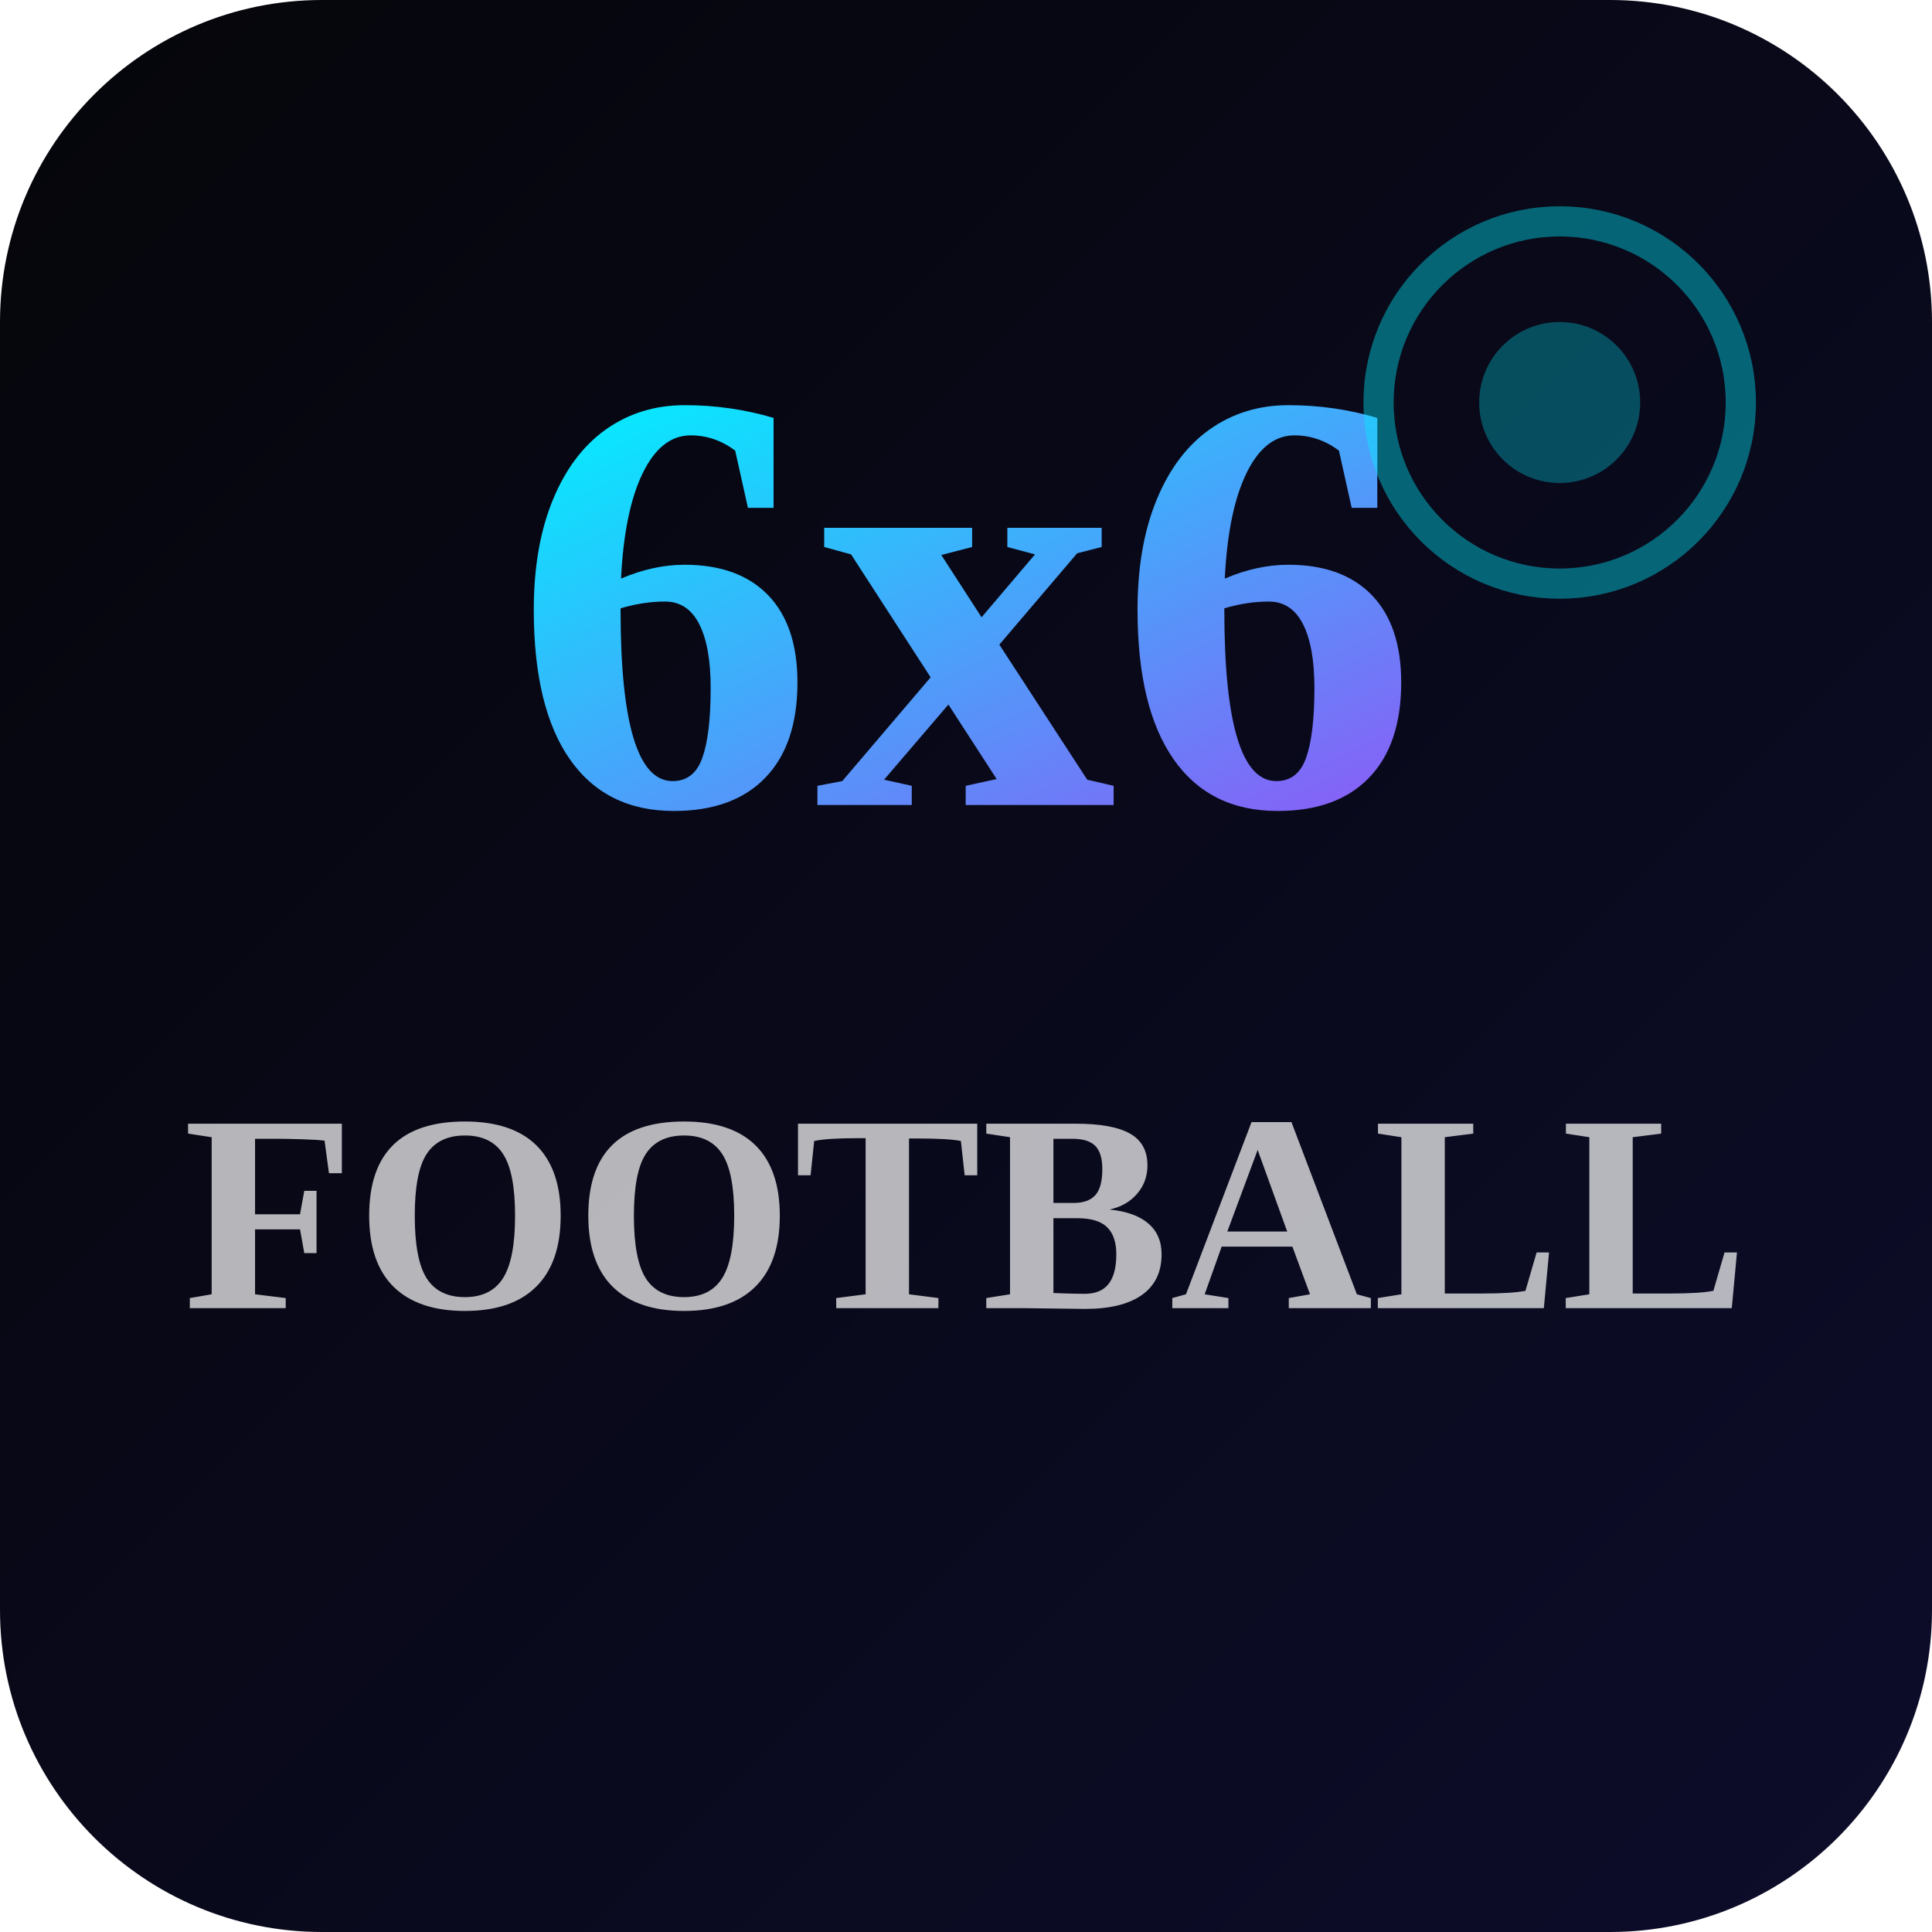
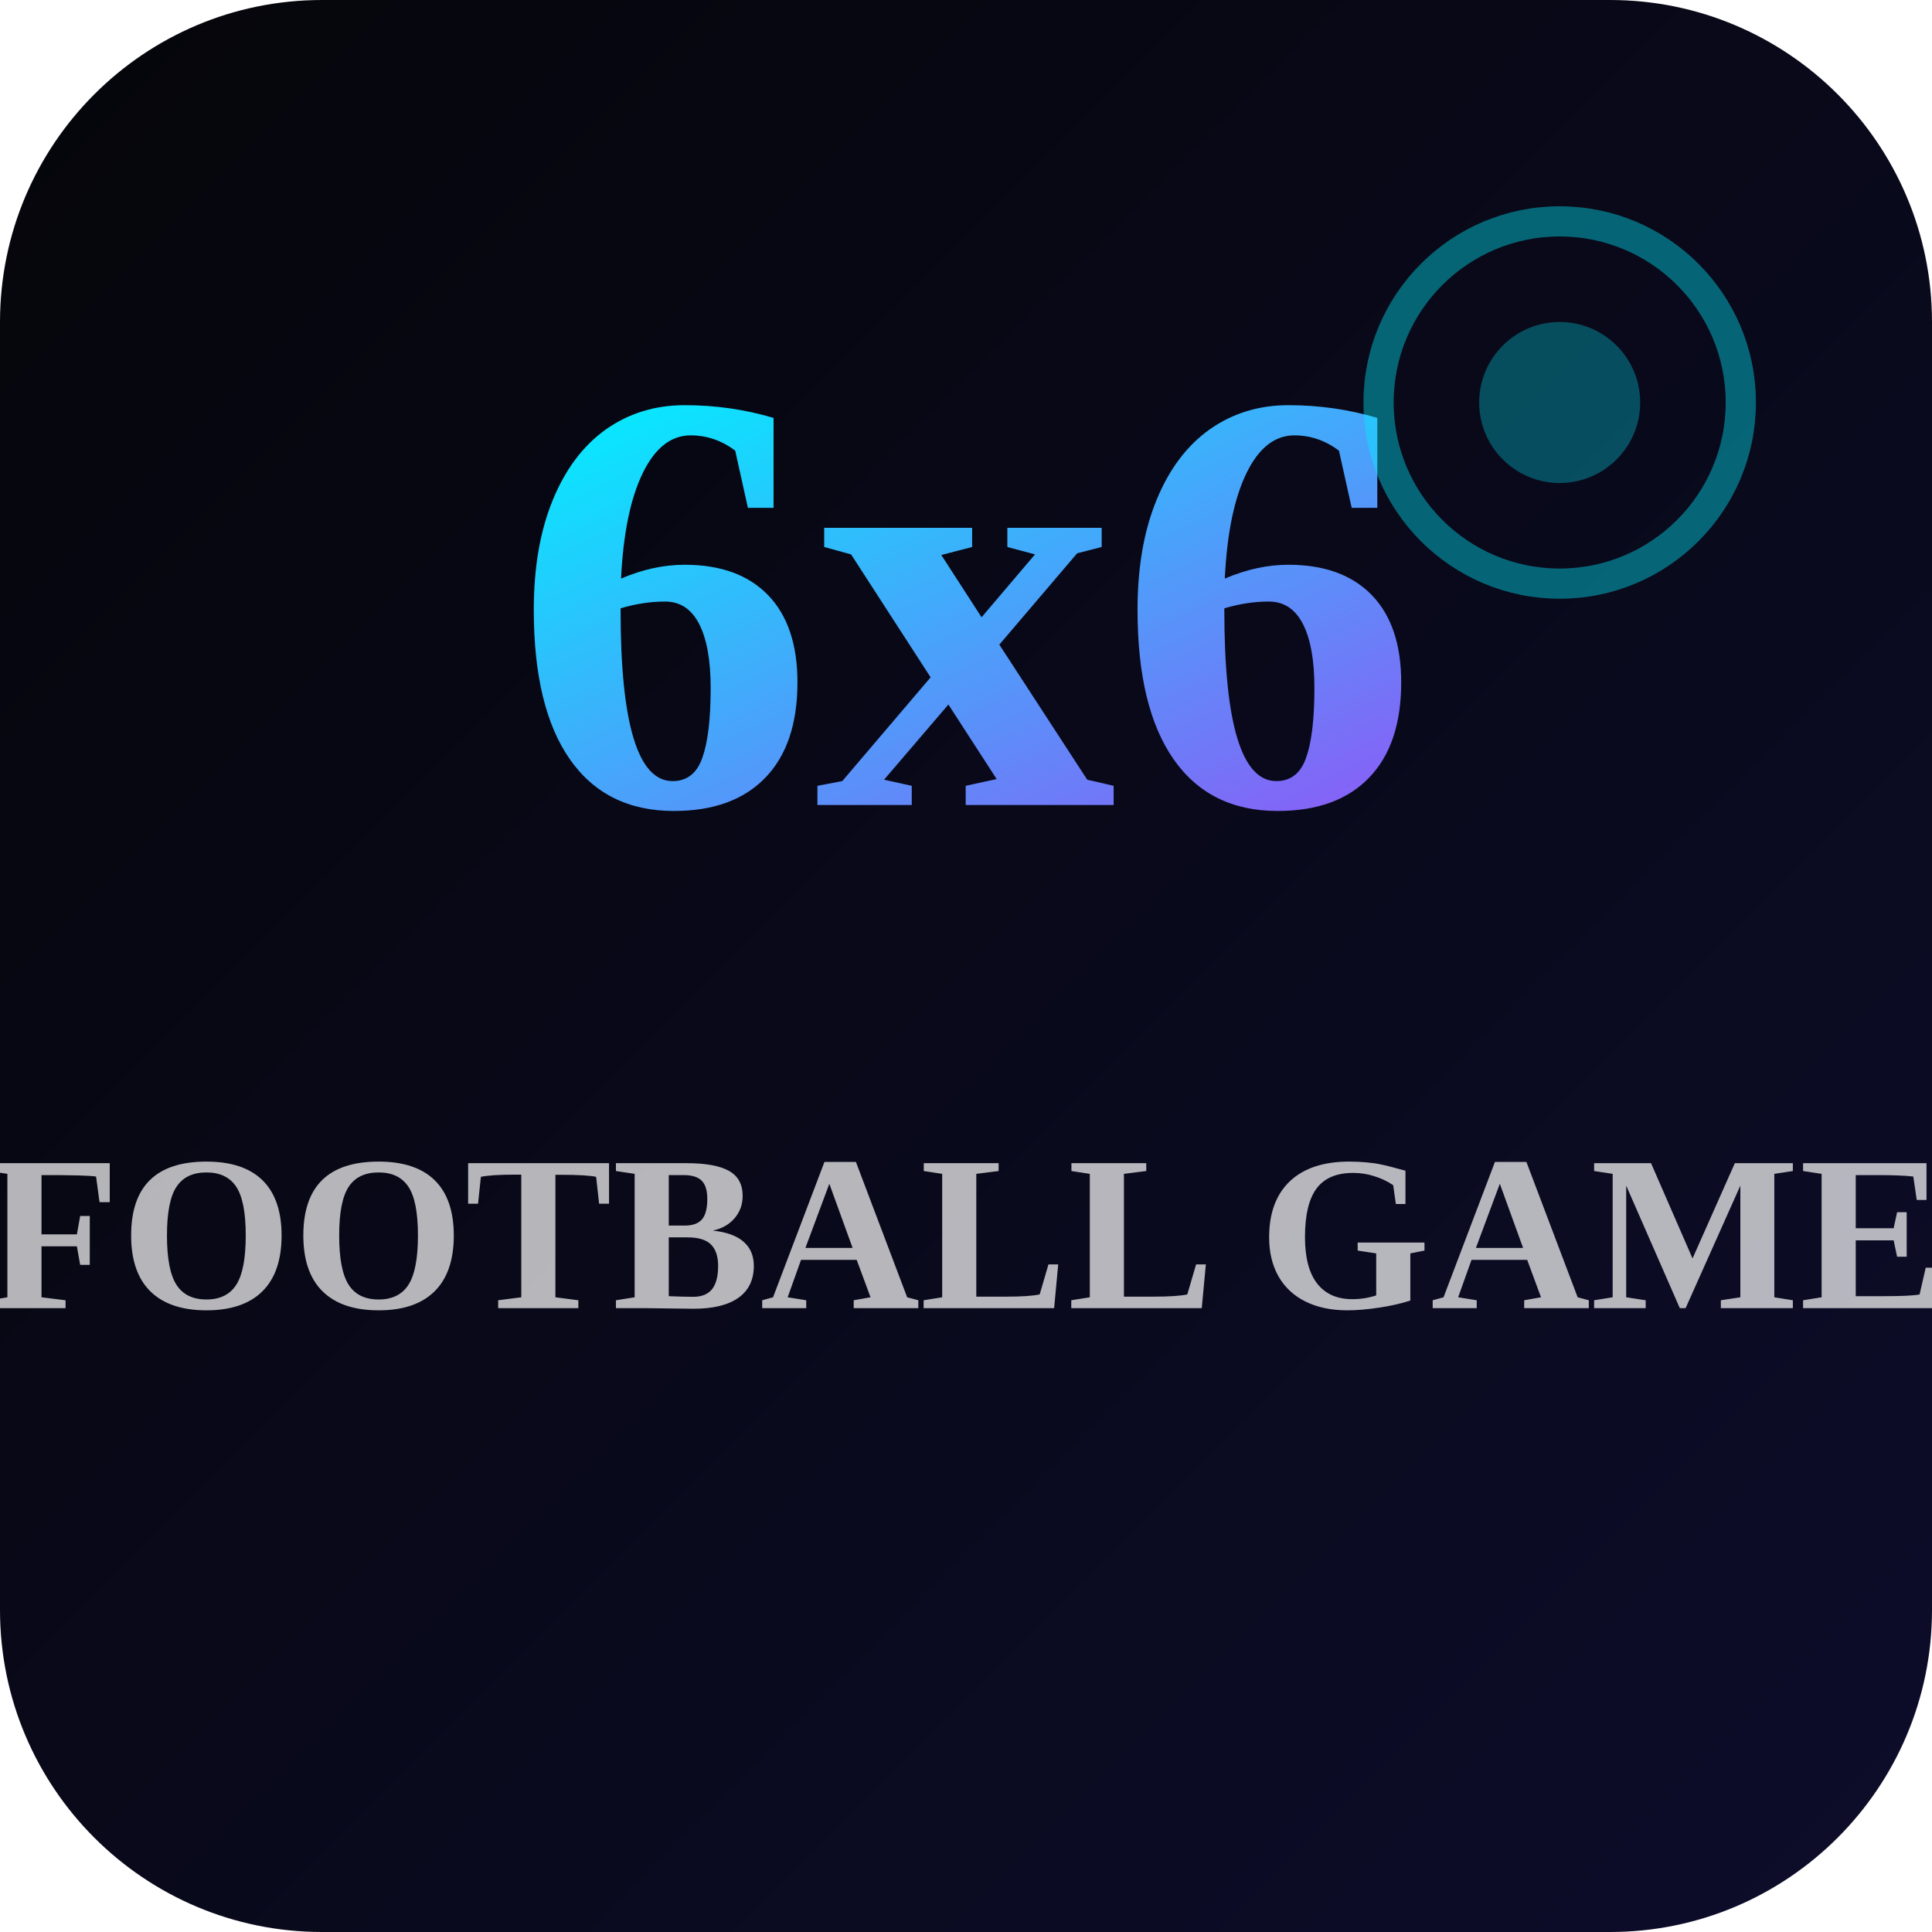
<svg xmlns="http://www.w3.org/2000/svg" width="192" height="192" viewBox="0 0 192 192">
  <defs>
    <linearGradient id="bg" x1="0" y1="0" x2="1" y2="1">
      <stop offset="0%" stop-color="#05050a" />
      <stop offset="100%" stop-color="#0d0d2b" />
    </linearGradient>
    <linearGradient id="txt" x1="0" y1="0" x2="1" y2="1">
      <stop offset="0%" stop-color="#00f0ff" />
      <stop offset="100%" stop-color="#8b5cf6" />
    </linearGradient>
  </defs>
  <rect width="192" height="192" rx="32" fill="url(#bg)" />
  <text x="96" y="80" text-anchor="middle" font-size="60" font-weight="900" fill="url(#txt)">6x6</text>
-   <text x="96" y="130" text-anchor="middle" font-size="28" font-weight="700" fill="rgba(255,255,255,0.7)">FOOTBALL</text>
+   <text x="96" y="130" text-anchor="middle" font-size="22" font-weight="700" fill="rgba(255,255,255,0.7)">FOOTBALL GAME</text>
  <circle cx="155" cy="40" r="18" fill="none" stroke="#00f0ff" stroke-width="3" opacity="0.4" />
  <circle cx="155" cy="40" r="8" fill="#00f0ff" opacity="0.3" />
</svg>
